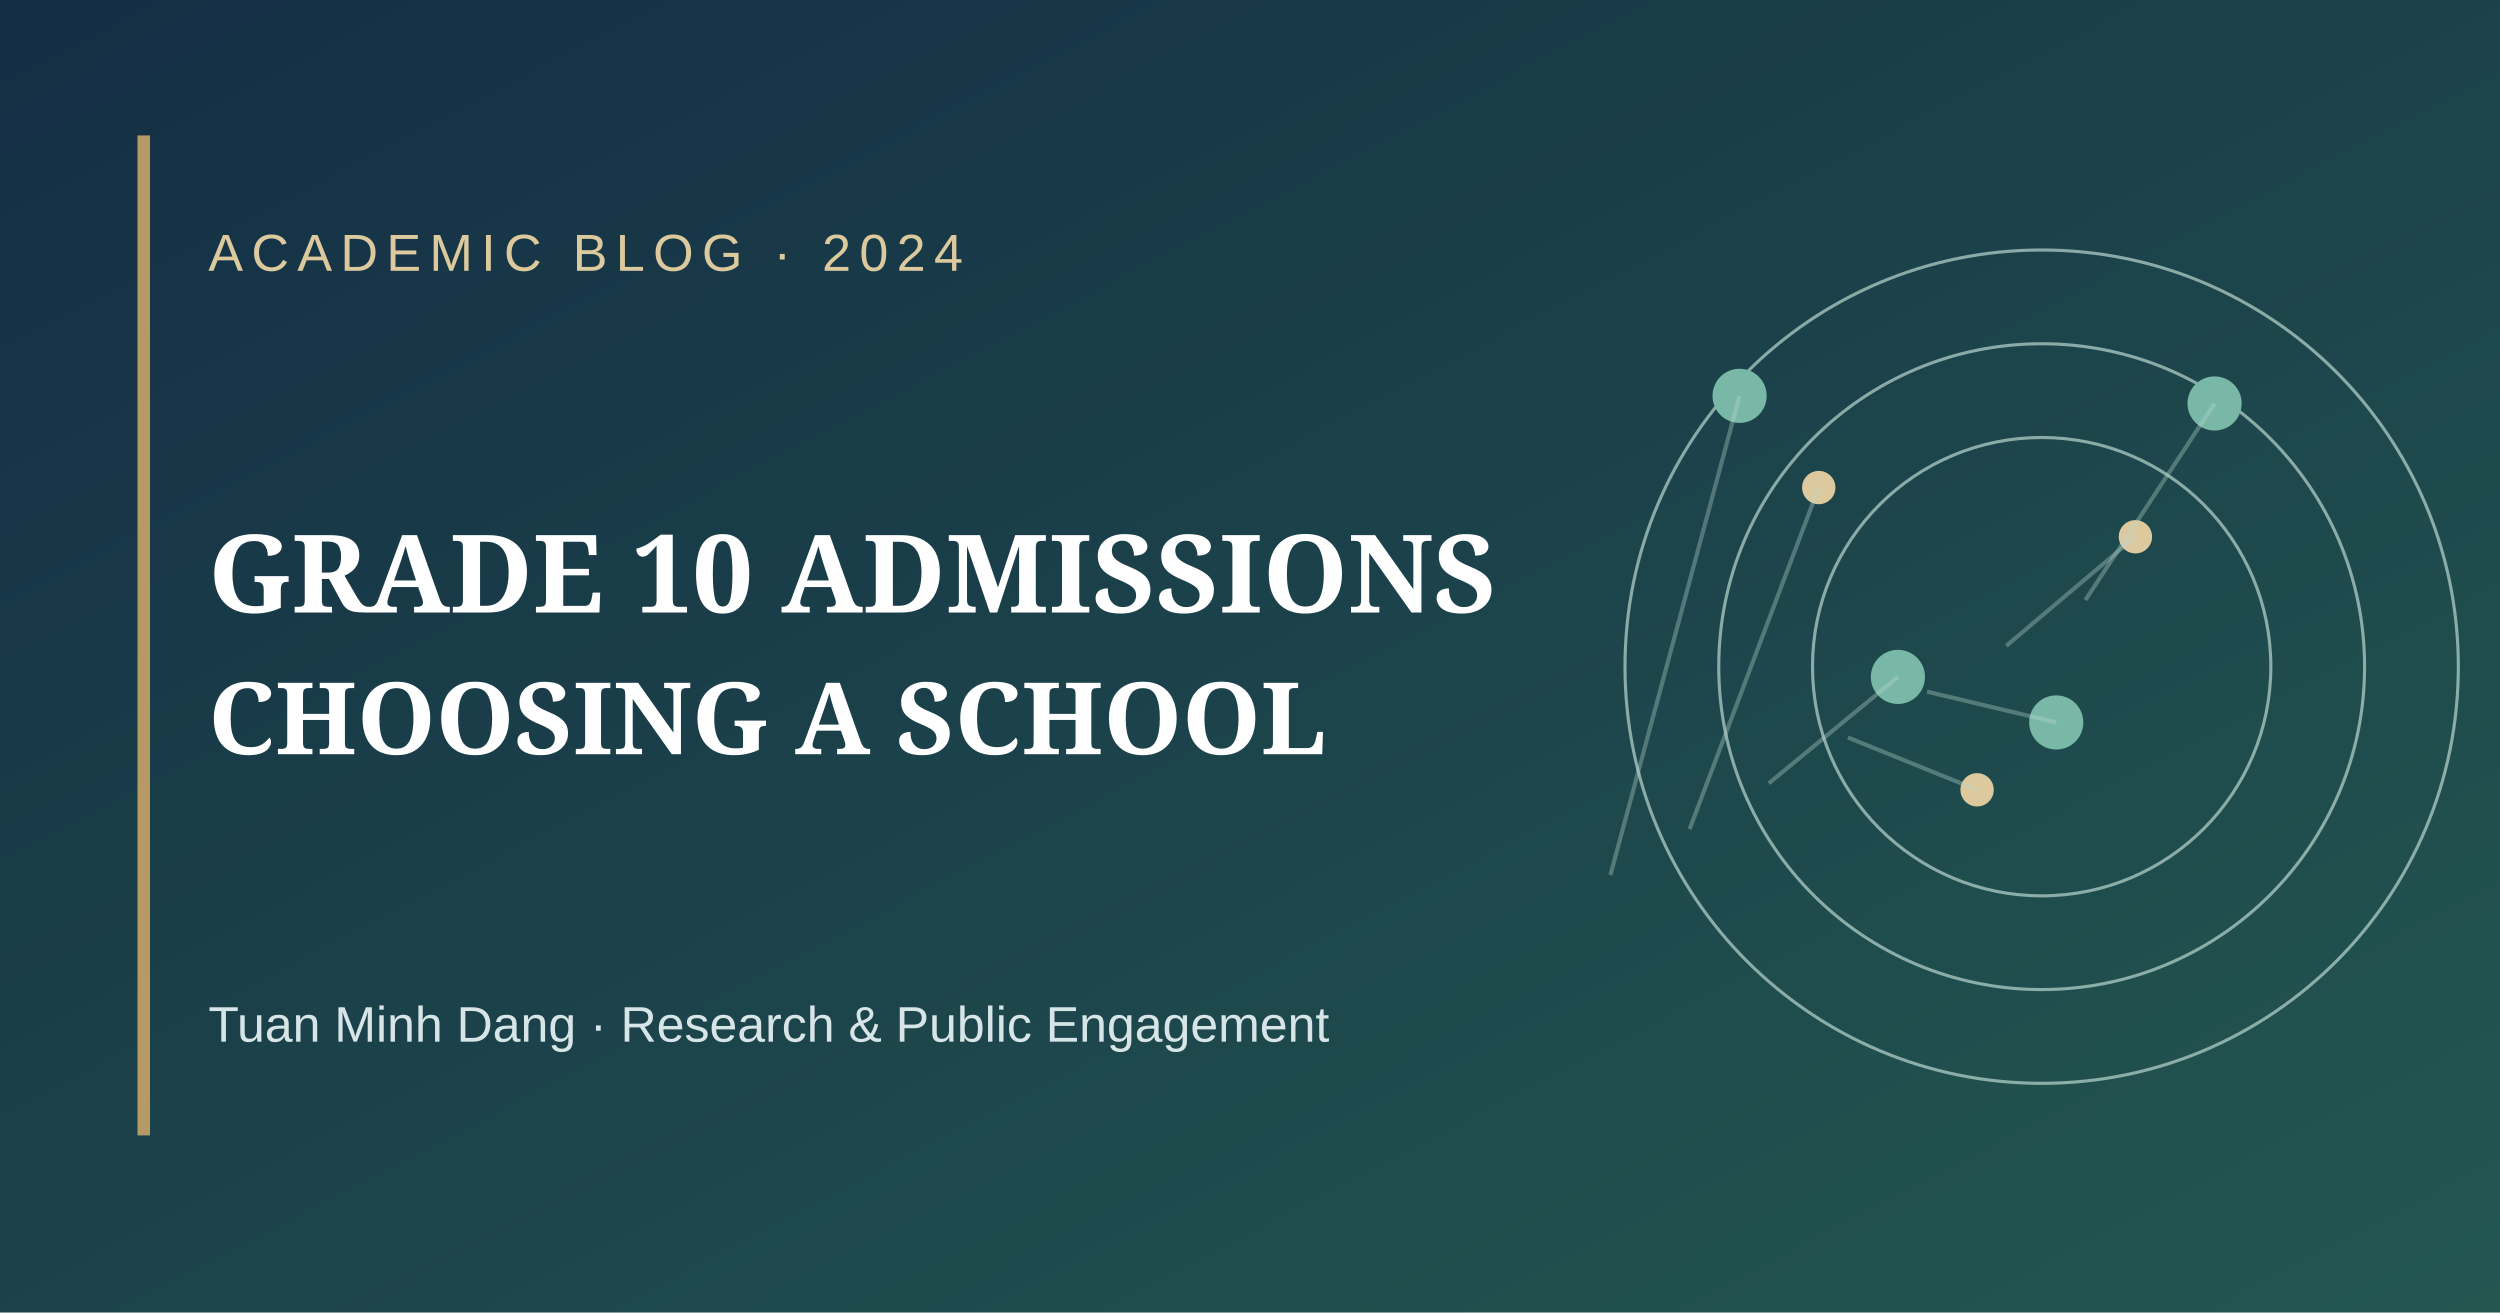
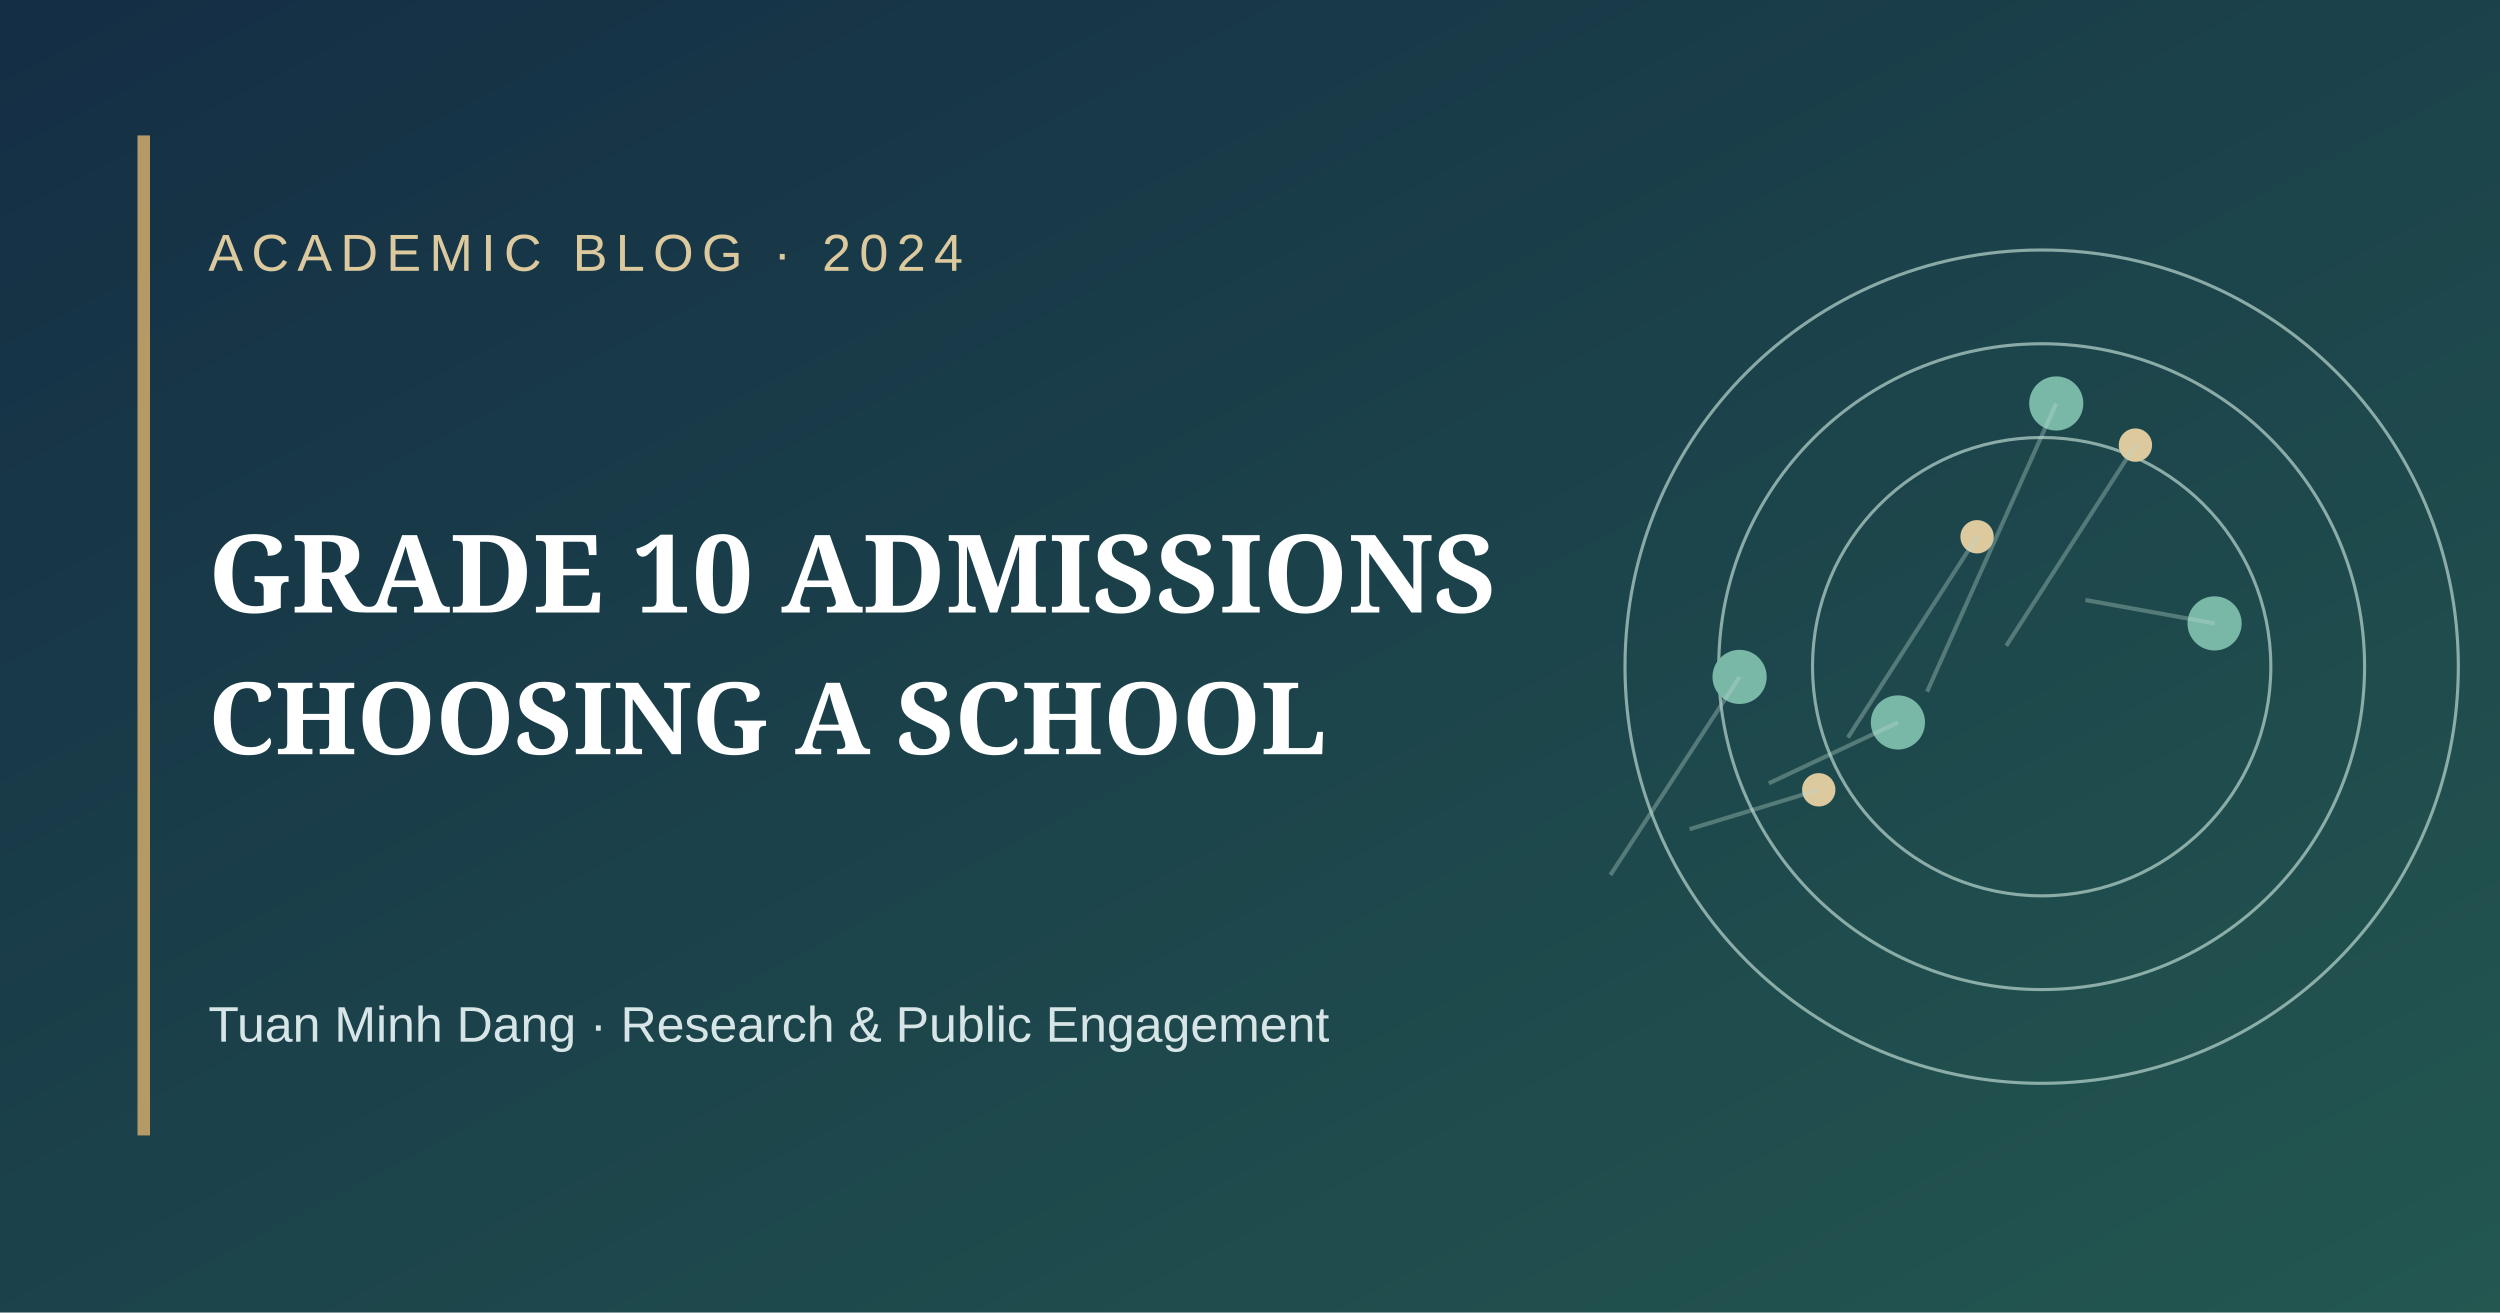
<svg xmlns="http://www.w3.org/2000/svg" width="1200" height="630" viewBox="0 0 1200 630">
  <defs>
    <linearGradient id="g" x2="1" y2="1">
      <stop stop-color="#142e45" />
      <stop offset="1" stop-color="#235750" />
    </linearGradient>
  </defs>
  <rect width="1200" height="630" fill="url(#g)" />
  <rect x="66" y="65" width="6" height="480" fill="#b69a65" />
  <g opacity=".7" fill="none" stroke="#b9d6ce" stroke-width="1.5">
    <circle cx="980" cy="320" r="155" />
    <circle cx="980" cy="320" r="200" />
    <circle cx="980" cy="320" r="110" />
  </g>
-   <circle cx="835" cy="190.001" r="13" fill="#79b8a7" />
-   <path d="M835 190.001 L773 420" stroke="#b9d6ce" stroke-opacity=".35" stroke-width="2" />
-   <circle cx="873" cy="234.026" r="8" fill="#dcca9e" />
-   <path d="M873 234.026 L811 398" stroke="#b9d6ce" stroke-opacity=".35" stroke-width="2" />
-   <circle cx="911" cy="324.916" r="13" fill="#79b8a7" />
-   <path d="M911 324.916 L849 376" stroke="#b9d6ce" stroke-opacity=".35" stroke-width="2" />
-   <circle cx="949" cy="379.108" r="8" fill="#dcca9e" />
-   <path d="M949 379.108 L887 354" stroke="#b9d6ce" stroke-opacity=".35" stroke-width="2" />
-   <circle cx="987" cy="346.777" r="13" fill="#79b8a7" />
-   <path d="M987 346.777 L925 332" stroke="#b9d6ce" stroke-opacity=".35" stroke-width="2" />
-   <circle cx="1025" cy="257.649" r="8" fill="#dcca9e" />
-   <path d="M1025 257.649 L963 310" stroke="#b9d6ce" stroke-opacity=".35" stroke-width="2" />
-   <circle cx="1063" cy="193.667" r="13" fill="#79b8a7" />
-   <path d="M1063 193.667 L1001 288" stroke="#b9d6ce" stroke-opacity=".35" stroke-width="2" />
+   <circle cx="835" cy="324.916" r="13" fill="#79b8a7" />
+   <path d="M835 324.916 L773 420" stroke="#b9d6ce" stroke-opacity=".35" stroke-width="2" />
+   <circle cx="873" cy="379.108" r="8" fill="#dcca9e" />
+   <path d="M873 379.108 L811 398" stroke="#b9d6ce" stroke-opacity=".35" stroke-width="2" />
+   <circle cx="911" cy="346.777" r="13" fill="#79b8a7" />
+   <path d="M911 346.777 L849 376" stroke="#b9d6ce" stroke-opacity=".35" stroke-width="2" />
+   <circle cx="949" cy="257.649" r="8" fill="#dcca9e" />
+   <path d="M949 257.649 L887 354" stroke="#b9d6ce" stroke-opacity=".35" stroke-width="2" />
+   <circle cx="987" cy="193.667" r="13" fill="#79b8a7" />
+   <path d="M987 193.667 L925 332" stroke="#b9d6ce" stroke-opacity=".35" stroke-width="2" />
+   <circle cx="1025" cy="213.656" r="8" fill="#dcca9e" />
+   <path d="M1025 213.656 L963 310" stroke="#b9d6ce" stroke-opacity=".35" stroke-width="2" />
+   <circle cx="1063" cy="299.238" r="13" fill="#79b8a7" />
+   <path d="M1063 299.238 L1001 288" stroke="#b9d6ce" stroke-opacity=".35" stroke-width="2" />
  <text x="100" y="130" fill="#dcca9e" font-family="Arial,sans-serif" font-size="25" letter-spacing="4">ACADEMIC BLOG · 2024</text>
  <text x="100" y="294" fill="white" font-family="Georgia,serif" font-size="52" font-weight="bold">GRADE 10 ADMISSIONS</text>
  <text x="100" y="362" fill="white" font-family="Georgia,serif" font-size="48" font-weight="bold">CHOOSING A SCHOOL</text>
  <text x="100" y="500" fill="#d7e5e7" font-family="Arial,sans-serif" font-size="24">Tuan Minh Dang · Research &amp; Public Engagement</text>
</svg>
